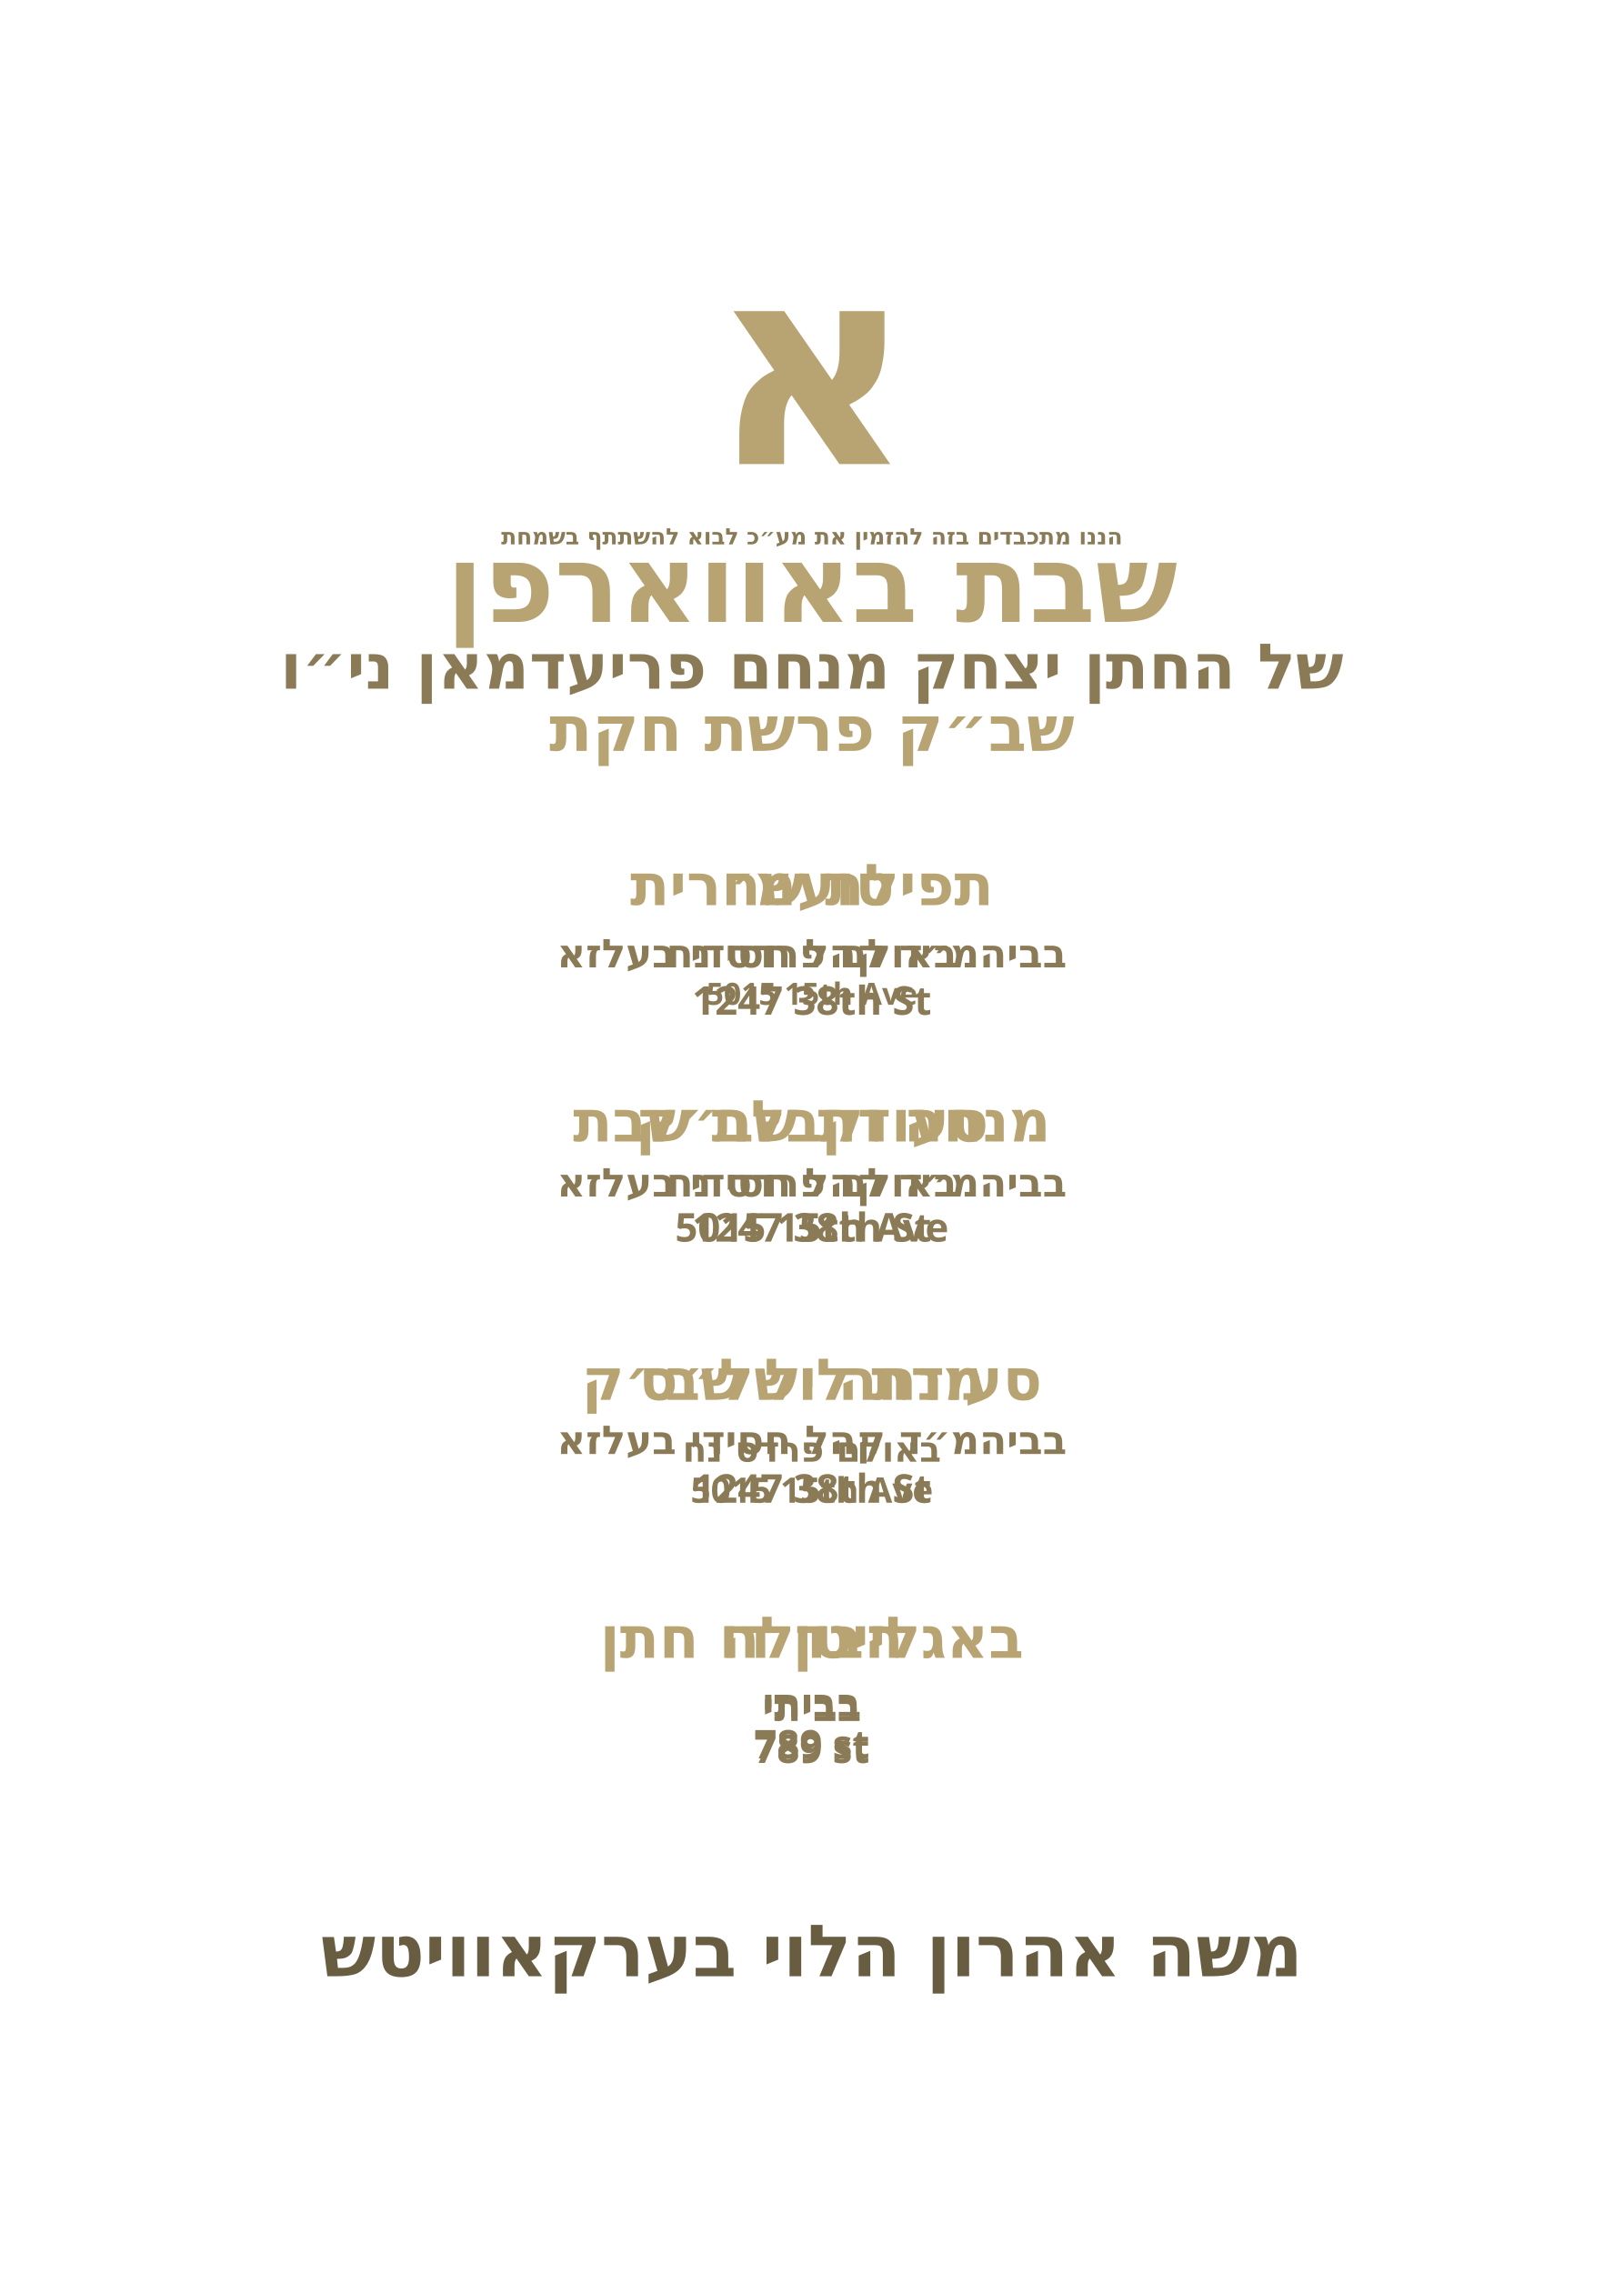
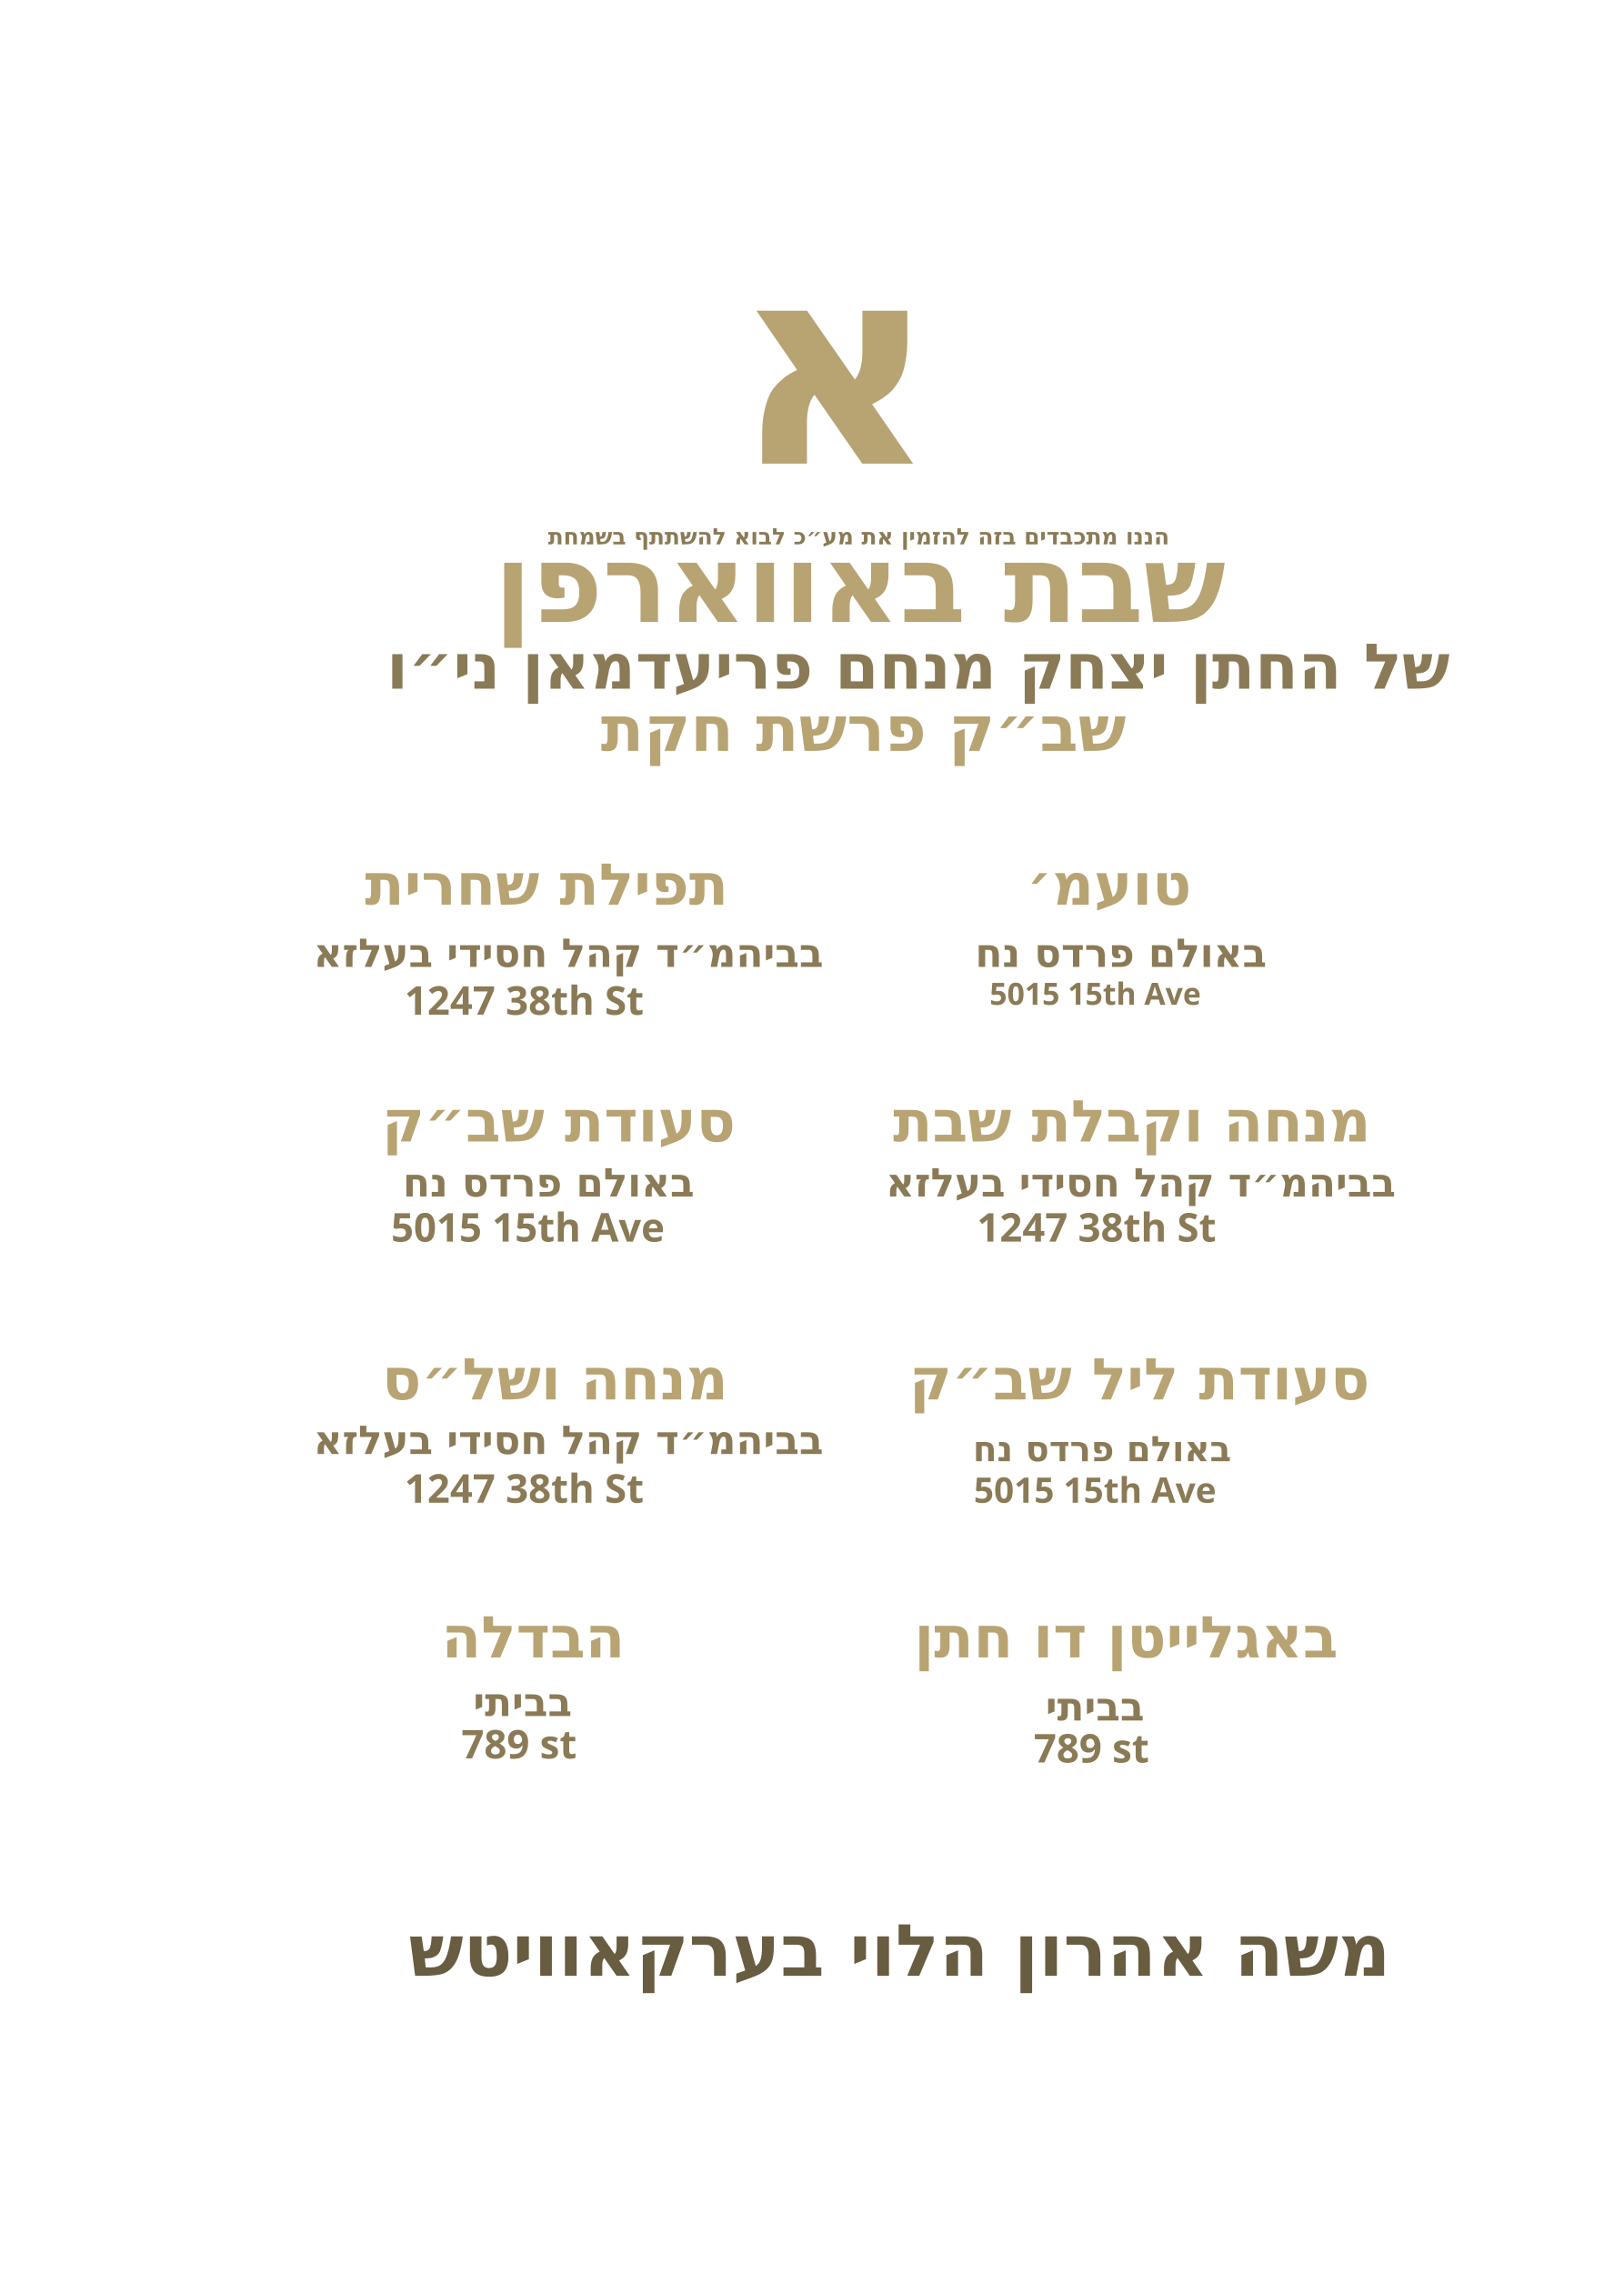
<svg xmlns="http://www.w3.org/2000/svg" id="Layer_1" data-name="Layer 1" viewBox="0 0 360 504">
  <g id="line_14">
-     <text transform="translate(180 137.9)" fill="#b8a373" font-family="Frank Ruhl Libre" font-weight="900" font-size="24" text-anchor="middle">
+     <text transform="translate(109.6 137.9)" fill="#b8a373" font-family="Frank Ruhl Libre" font-weight="900" font-size="24">
      <tspan x="0" y="0">שבת באווארפן</tspan>
    </text>
  </g>
  <g id="line_13">
-     <text transform="translate(180 438.2)" fill="#685c41" font-family="Frank Ruhl Libre" font-weight="900" font-size="16" text-anchor="middle">
+     <text transform="translate(90.6 438.1)" fill="#685c41" font-family="Frank Ruhl Libre" font-weight="900" font-size="16">
      <tspan x="0" y="0">משה אהרון הלוי בערקאוויטש</tspan>
    </text>
  </g>
  <g id="line_12">
-     <text transform="translate(180 152.7)" fill="#8a7a56" font-family="Frank Ruhl Libre" font-weight="900" font-size="14" text-anchor="middle">
+     <text transform="translate(85.7 152.7)" fill="#8a7a56" font-family="Frank Ruhl Libre" font-weight="900" font-size="14">
      <tspan x="0" y="0">של החתן יצחק מנחם פריעדמאן ני״ו</tspan>
    </text>
  </g>
  <g id="line_11">
-     <text transform="translate(180 166.5)" fill="#b8a373" font-family="Frank Ruhl Libre" font-weight="900" font-size="14" text-anchor="middle">
+     <text transform="translate(133.2 166.5)" fill="#b8a373" font-family="Frank Ruhl Libre" font-weight="900" font-size="14">
      <tspan x="0" y="0">שב״ק פרשת חקת</tspan>
    </text>
  </g>
  <g id="line_10">
-     <text transform="translate(180 102.9)" fill="#b8a373" font-family="Frank Ruhl Libre" font-weight="900" font-size="62" text-anchor="middle">
+     <text transform="translate(162.5 102.8)" fill="#b8a373" font-family="Frank Ruhl Libre" font-weight="900" font-size="62">
      <tspan x="0" y="0">א</tspan>
    </text>
  </g>
  <g id="line_9">
-     <text transform="translate(180 200.7)" fill="#b8a373" font-family="Frank Ruhl Libre" font-weight="900" font-size="12.8" text-anchor="middle">
+     <text transform="translate(227.6 200.6)" fill="#b8a373" font-family="Frank Ruhl Libre" font-weight="900" font-size="12.8">
      <tspan x="0" y="0">טועמ׳</tspan>
    </text>
  </g>
  <g id="line_8">
-     <text transform="translate(180 200.7)" fill="#b8a373" font-family="Frank Ruhl Libre" font-weight="900" font-size="12.8" text-anchor="middle">
+     <text transform="translate(80.9 200.6)" fill="#b8a373" font-family="Frank Ruhl Libre" font-weight="900" font-size="12.8">
      <tspan x="0" y="0">תפילת שחרית</tspan>
    </text>
  </g>
  <g id="line_7">
-     <text transform="translate(180 253.1)" fill="#b8a373" font-family="Frank Ruhl Libre" font-weight="900" font-size="12.8" text-anchor="middle">
+     <text transform="translate(84.7 253.1)" fill="#b8a373" font-family="Frank Ruhl Libre" font-weight="900" font-size="12.8">
      <tspan x="0" y="0">סעודת שב״ק</tspan>
    </text>
  </g>
  <g id="line_6">
-     <text transform="translate(180 310.4)" fill="#b8a373" font-family="Frank Ruhl Libre" font-weight="900" font-size="12.8" text-anchor="middle">
+     <text transform="translate(84.7 310.3)" fill="#b8a373" font-family="Frank Ruhl Libre" font-weight="900" font-size="12.8">
      <tspan x="0" y="0">מנחה ושל״ס</tspan>
    </text>
  </g>
  <g id="line_5">
-     <text transform="translate(180 367.6)" fill="#b8a373" font-family="Frank Ruhl Libre" font-weight="900" font-size="12.8" text-anchor="middle">
+     <text transform="translate(97.9 367.5)" fill="#b8a373" font-family="Frank Ruhl Libre" font-weight="900" font-size="12.8">
      <tspan x="0" y="0">הבדלה</tspan>
    </text>
  </g>
  <g id="line_4">
-     <text transform="translate(180 253.1)" fill="#b8a373" font-family="Frank Ruhl Libre" font-weight="900" font-size="12.8" text-anchor="middle">
+     <text transform="translate(198 253.1)" fill="#b8a373" font-family="Frank Ruhl Libre" font-weight="900" font-size="12.8">
      <tspan x="0" y="0">מנחה וקבלת שבת</tspan>
    </text>
  </g>
  <g id="line_3">
-     <text transform="translate(180 310.4)" fill="#b8a373" font-family="Frank Ruhl Libre" font-weight="900" font-size="12.8" text-anchor="middle">
+     <text transform="translate(201.6 310.3)" fill="#b8a373" font-family="Frank Ruhl Libre" font-weight="900" font-size="12.8">
      <tspan x="0" y="0">סעודת ליל שב״ק</tspan>
    </text>
  </g>
  <g id="line_2">
-     <text transform="translate(180 367.6)" fill="#b8a373" font-family="Frank Ruhl Libre" font-weight="900" font-size="12.8" text-anchor="middle">
+     <text transform="translate(202.7 367.5)" fill="#b8a373" font-family="Frank Ruhl Libre" font-weight="900" font-size="12.8">
      <tspan x="0" y="0">באגלייטן דו חתן</tspan>
    </text>
  </g>
  <g id="address_1*" data-name="5015 15th Ave *">
-     <text transform="translate(180 222.8)" fill="#8a7a56" font-family="Frank Ruhl Libre" font-weight="900" font-size="6.8" text-anchor="middle">
+     <text transform="translate(219.4 222.8)" fill="#8a7a56" font-family="Frank Ruhl Libre" font-weight="900" font-size="6.8">
      <tspan x="0" y="0">5015 15th Ave</tspan>
    </text>
  </g>
  <g id="venue_1*" data-name="* בבאולם פרדס נח">
-     <text transform="translate(180 214.5)" fill="#8a7a56" font-family="Frank Ruhl Libre" font-weight="900" font-size="8.8" text-anchor="middle">
+     <text transform="translate(216.2 214.4)" fill="#8a7a56" font-family="Frank Ruhl Libre" font-weight="900" font-size="8.8">
      <tspan x="0" y="0">באולם פרדס נח</tspan>
    </text>
  </g>
  <g id="address_2*" data-name="5015 15th Ave *">
-     <text transform="translate(180 333.2)" fill="#8a7a56" font-family="Heebo" font-weight="600" font-size="7.8" text-anchor="middle">
+     <text transform="translate(215.9 333.2)" fill="#8a7a56" font-family="Heebo" font-weight="600" font-size="7.8">
      <tspan x="0" y="0">5015 15th Ave</tspan>
    </text>
  </g>
  <g id="venue_2*" data-name="* בבאולם פרדס נח">
-     <text transform="translate(180 324.1)" fill="#8a7a56" font-family="Heebo" font-weight="600" font-size="7.8" text-anchor="middle">
+     <text transform="translate(215.7 324)" fill="#8a7a56" font-family="Heebo" font-weight="600" font-size="7.8">
      <tspan x="0" y="0">באולם פרדס נח</tspan>
    </text>
  </g>
  <g id="address_3*" data-name="5015 15th Ave *">
-     <text transform="translate(180 275.3)" fill="#8a7a56" font-family="Frank Ruhl Libre" font-weight="900" font-size="8.8" text-anchor="middle">
+     <text transform="translate(86.7 275.3)" fill="#8a7a56" font-family="Frank Ruhl Libre" font-weight="900" font-size="8.8">
      <tspan x="0" y="0">5015 15th Ave</tspan>
    </text>
  </g>
  <g id="venue_3*" data-name="* בבאולם פרדס נח">
-     <text transform="translate(180 265.3)" fill="#8a7a56" font-family="Frank Ruhl Libre" font-weight="900" font-size="8.8" text-anchor="middle">
+     <text transform="translate(89.3 265.3)" fill="#8a7a56" font-family="Frank Ruhl Libre" font-weight="900" font-size="8.8">
      <tspan x="0" y="0">באולם פרדס נח</tspan>
    </text>
  </g>
  <g id="address_4*" data-name="5015 15th Ave *">
-     <text transform="translate(180 390.9)" fill="#8a7a56" font-family="Frank Ruhl Libre" font-weight="900" font-size="8.8" text-anchor="middle">
+     <text transform="translate(229.2 390.8)" fill="#8a7a56" font-family="Frank Ruhl Libre" font-weight="900" font-size="8.8">
      <tspan x="0" y="0">789 st</tspan>
    </text>
  </g>
  <g id="venue_4*" data-name="* בבאולם פרדס נח">
-     <text transform="translate(180 381.6)" fill="#8a7a56" font-family="Frank Ruhl Libre" font-weight="900" font-size="8.8" text-anchor="middle">
+     <text transform="translate(231.8 381.5)" fill="#8a7a56" font-family="Frank Ruhl Libre" font-weight="900" font-size="8.8">
      <tspan x="0" y="0">בביתי</tspan>
    </text>
  </g>
-   <g id="address_5" data-name="5015 15th Ave *">
-     <text transform="translate(180 389.9)" fill="#8a7a56" font-family="Frank Ruhl Libre" font-weight="900" font-size="8.8" text-anchor="middle">
+   <g id="address_5*" data-name="5015 15th Ave *">
+     <text transform="translate(102.3 389.9)" fill="#8a7a56" font-family="Frank Ruhl Libre" font-weight="900" font-size="8.8">
      <tspan x="0" y="0">789 st</tspan>
    </text>
  </g>
-   <g id="venue_5" data-name="* בבאולם פרדס נח">
-     <text transform="translate(180 380.6)" fill="#8a7a56" font-family="Frank Ruhl Libre" font-weight="900" font-size="8.8" text-anchor="middle">
+   <g id="venue_5*" data-name="* בבאולם פרדס נח">
+     <text transform="translate(104.9 380.5)" fill="#8a7a56" font-family="Frank Ruhl Libre" font-weight="900" font-size="8.8">
      <tspan x="0" y="0">בביתי</tspan>
    </text>
  </g>
  <g id="address_6*" data-name="1247 38th St *">
-     <text transform="translate(180 225)" fill="#8a7a56" font-family="Frank Ruhl Libre" font-weight="900" font-size="8.8" text-anchor="middle">
+     <text transform="translate(89.7 225)" fill="#8a7a56" font-family="Frank Ruhl Libre" font-weight="900" font-size="8.8">
      <tspan x="0" y="0">1247 38th St</tspan>
    </text>
  </g>
  <g id="venue_6*" data-name="* בביהמ״ד קהל חסידי בעלזא">
-     <text transform="translate(180 214.5)" fill="#8a7a56" font-family="Frank Ruhl Libre" font-weight="900" font-size="8.8" text-anchor="middle">
+     <text transform="translate(69.5 214.4)" fill="#8a7a56" font-family="Frank Ruhl Libre" font-weight="900" font-size="8.8">
      <tspan x="0" y="0">בביהמ״ד קהל חסידי בעלזא</tspan>
    </text>
  </g>
  <g id="address_7*" data-name="1247 38th St *">
-     <text transform="translate(180 275.3)" fill="#8a7a56" font-family="Frank Ruhl Libre" font-weight="900" font-size="8.8" text-anchor="middle">
+     <text transform="translate(216.6 275.3)" fill="#8a7a56" font-family="Frank Ruhl Libre" font-weight="900" font-size="8.8">
      <tspan x="0" y="0">1247 38th St</tspan>
    </text>
  </g>
  <g id="venue_7*" data-name="* בביהמ״ד קהל חסידי בעלזא">
-     <text transform="translate(180 265.3)" fill="#8a7a56" font-family="Frank Ruhl Libre" font-weight="900" font-size="8.8" text-anchor="middle">
+     <text transform="translate(196.4 265.3)" fill="#8a7a56" font-family="Frank Ruhl Libre" font-weight="900" font-size="8.8">
      <tspan x="0" y="0">בביהמ״ד קהל חסידי בעלזא</tspan>
    </text>
  </g>
  <g id="address_8*" data-name="1247 38th St *">
-     <text transform="translate(180 333.2)" fill="#8a7a56" font-family="Frank Ruhl Libre" font-weight="900" font-size="8.8" text-anchor="middle">
+     <text transform="translate(89.7 333.2)" fill="#8a7a56" font-family="Frank Ruhl Libre" font-weight="900" font-size="8.8">
      <tspan x="0" y="0">1247 38th St</tspan>
    </text>
  </g>
  <g id="venue_8*" data-name="* בביהמ״ד קהל חסידי בעלזא">
-     <text transform="translate(180 322.4)" fill="#8a7a56" font-family="Frank Ruhl Libre" font-weight="900" font-size="8.8" text-anchor="middle">
+     <text transform="translate(69.5 322.4)" fill="#8a7a56" font-family="Frank Ruhl Libre" font-weight="900" font-size="8.8">
      <tspan x="0" y="0">בביהמ״ד קהל חסידי בעלזא</tspan>
    </text>
  </g>
  <g id="line_1">
-     <text transform="translate(180 120.7)" fill="#8a7a56" font-family="Frank Ruhl Libre" font-weight="900" font-size="5" text-anchor="middle">
+     <text transform="translate(121.5 120.7)" fill="#8a7a56" font-family="Frank Ruhl Libre" font-weight="900" font-size="5">
      <tspan x="0" y="0">הננו מתכבדים בזה להזמין את מע״כ לבוא להשתתף בשמחת</tspan>
    </text>
  </g>
</svg>
